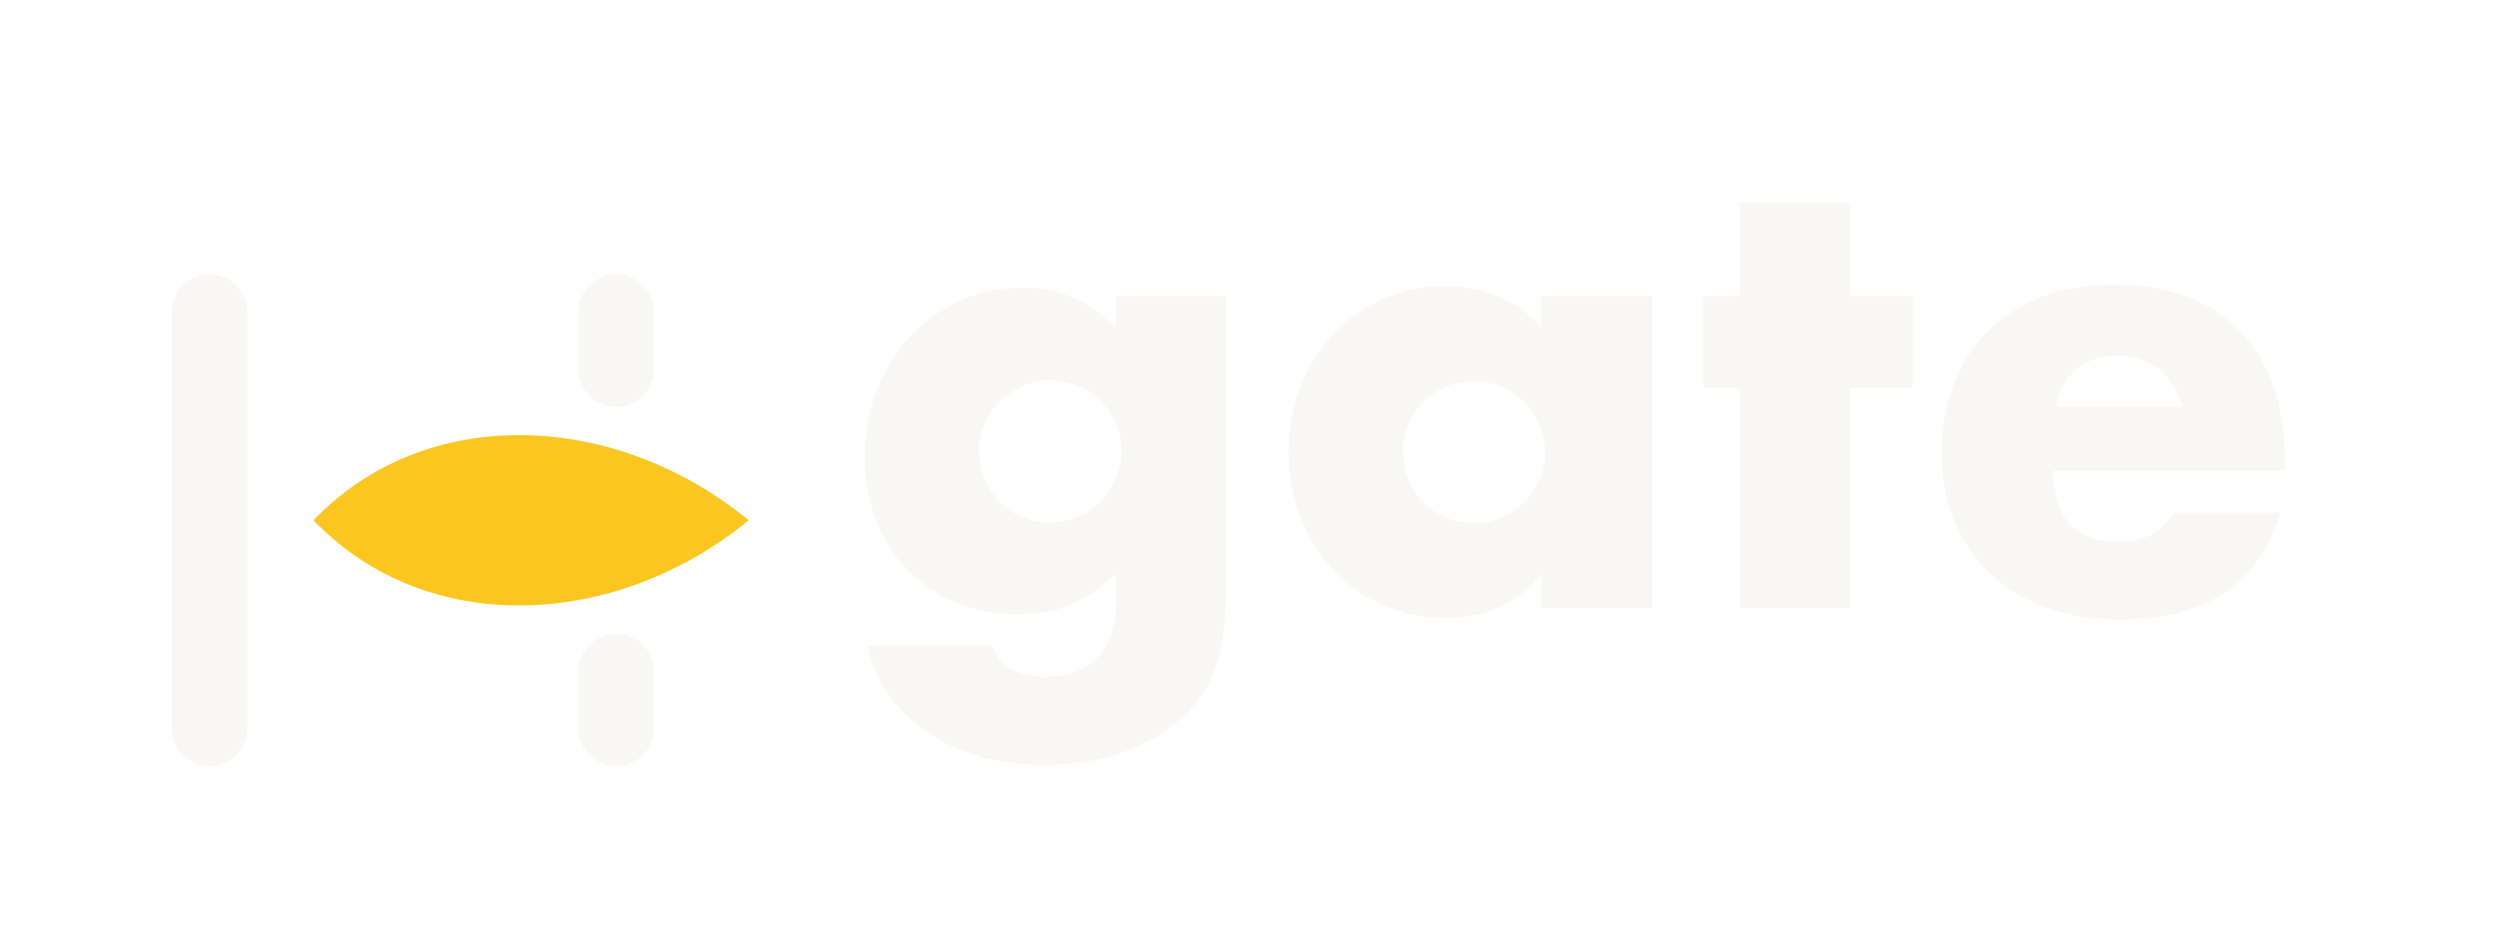
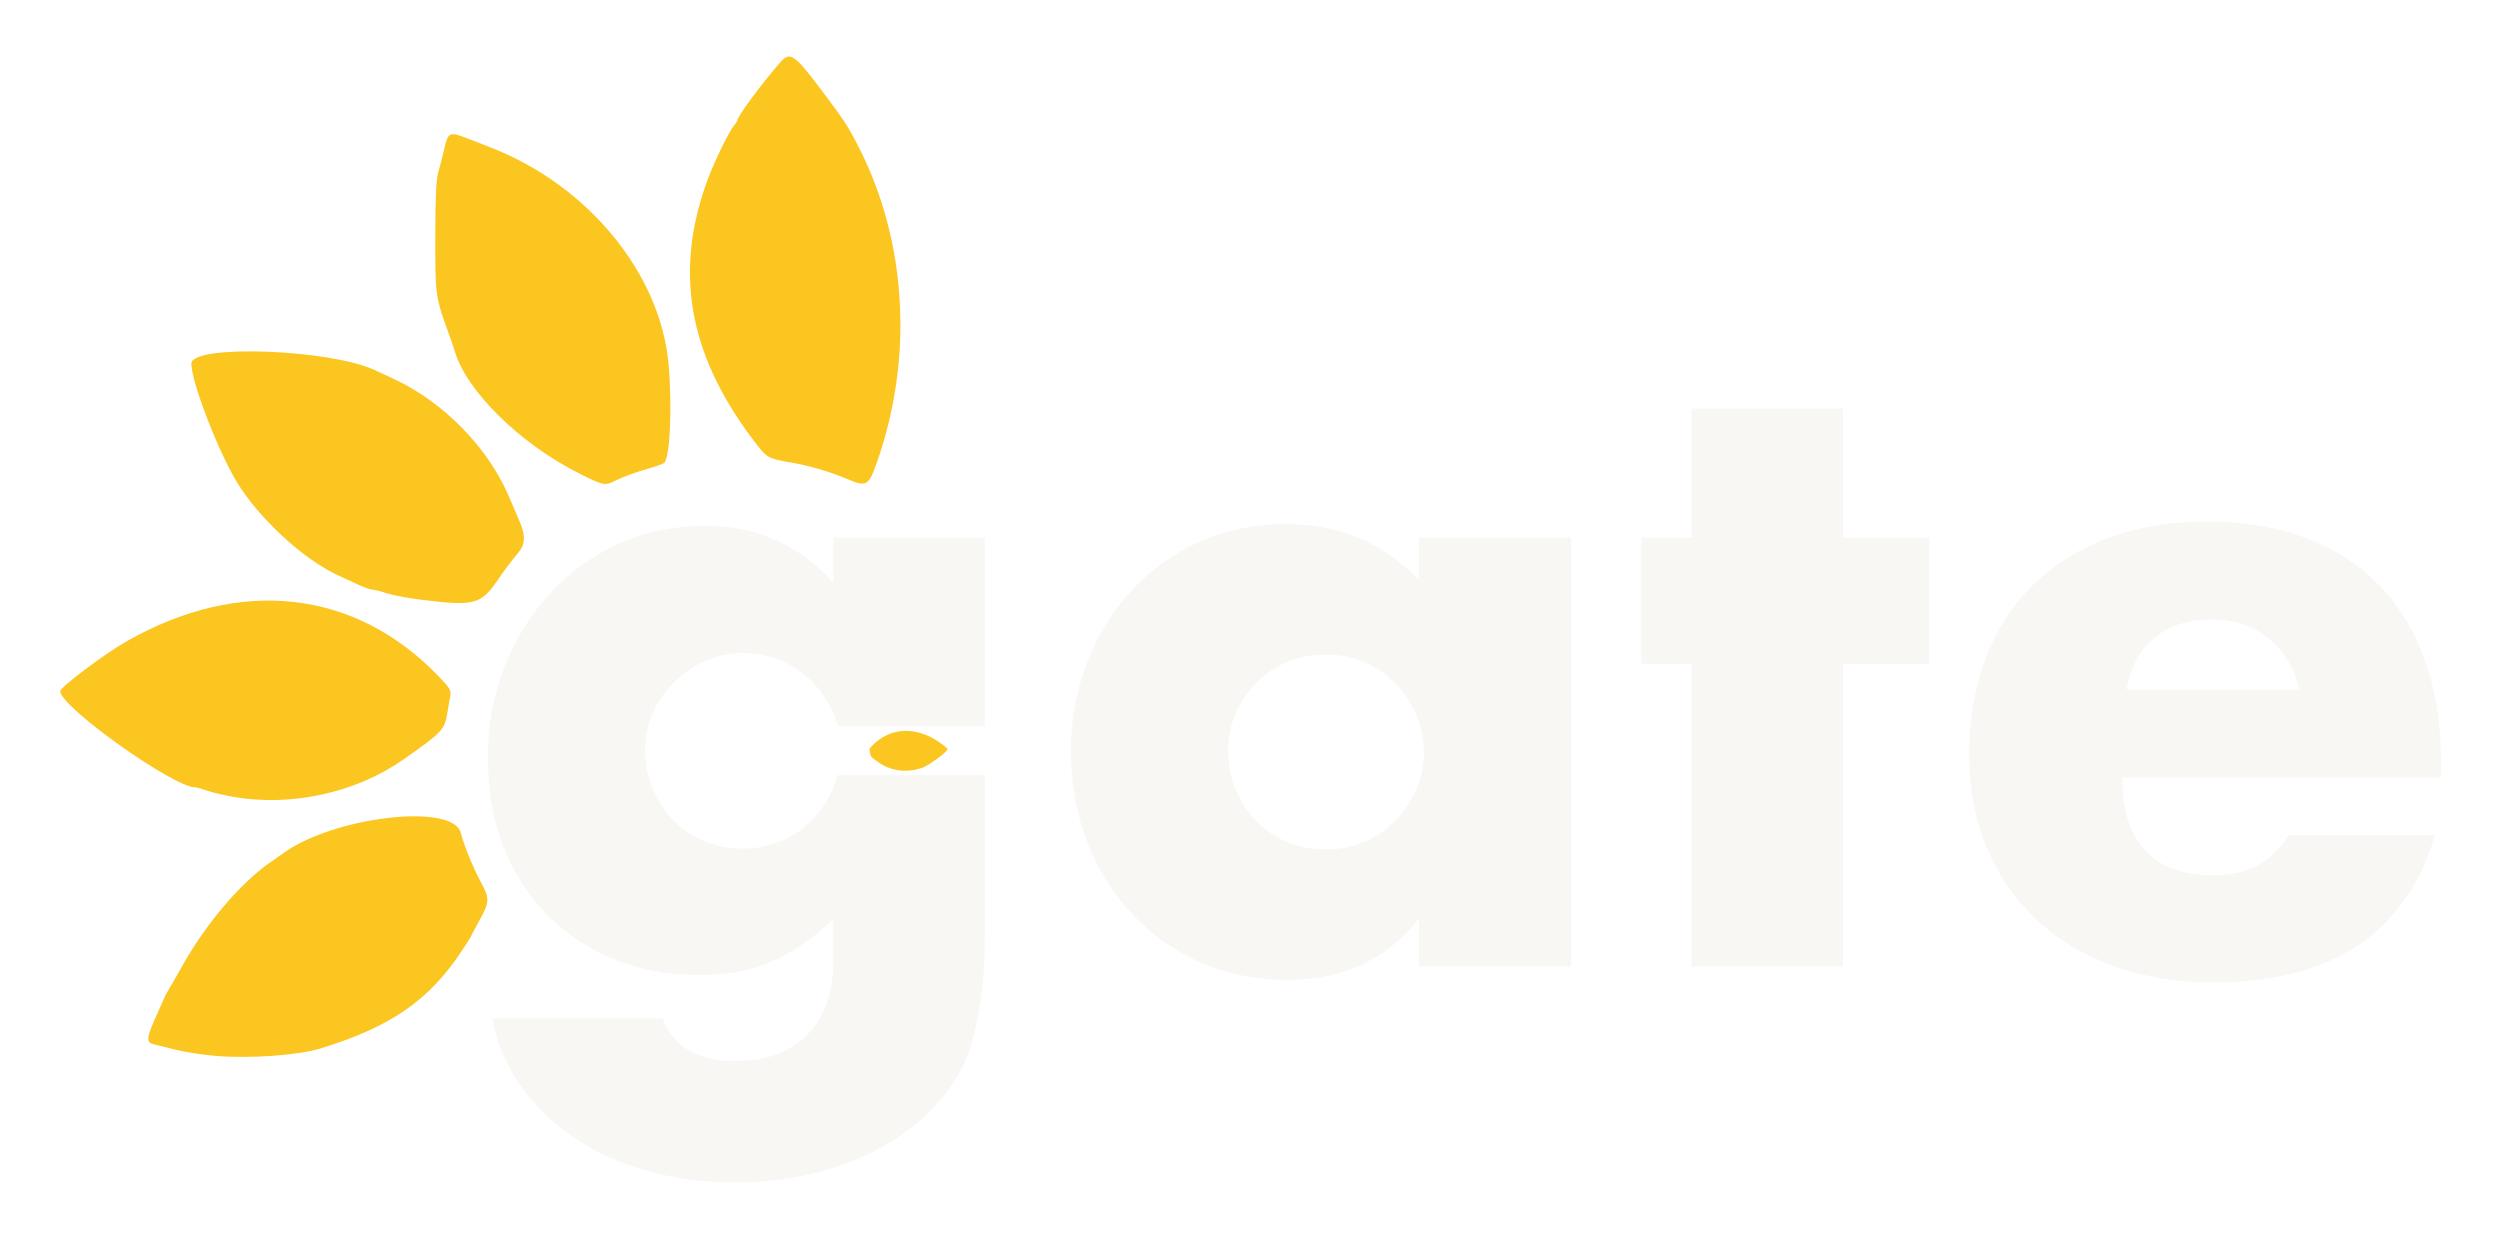
- <svg xmlns="http://www.w3.org/2000/svg" width="740" height="280" viewBox="0 0 740 280" role="img" aria-labelledby="title description">
-   <g id="gate-symbol" transform="translate(20 42) scale(1.4)">
-     <g id="gate-posts" fill="#F9F7F4">
-       <path id="entry-post" d="M30 28 C34.418 28 38 31.582 38 36 V124 C38 128.418 34.418 132 30 132 C25.582 132 22 128.418 22 124 V36 C22 31.582 25.582 28 30 28 Z" />
-       <path id="exit-upper" d="M116 28 C120.418 28 124 31.582 124 36 V48 C124 52.418 120.418 56 116 56 C111.582 56 108 52.418 108 48 V36 C108 31.582 111.582 28 116 28 Z" />
-       <path id="exit-lower" d="M116 104 C120.418 104 124 107.582 124 112 V124 C124 128.418 120.418 132 116 132 C111.582 132 108 128.418 108 124 V112 C108 107.582 111.582 104 116 104 Z" />
-     </g>
-     <path id="message-petal" fill="#FCC620" d="M52 80 C76 55 116 57 144 80 C116 103 76 105 52 80 Z" />
+ <svg xmlns="http://www.w3.org/2000/svg" width="538" height="268" viewBox="110 12 538 268" role="img" aria-labelledby="title description">
+   <g id="queen-sunflower" fill="#FCC620" fill-rule="evenodd" transform="translate(268.46 172.57) scale(1.85 1.85) translate(-105.9 -214.2)">
+     <path d="M45.250,250.226 C43.806,250.102 41.781,249.788 40.750,249.529 C39.719,249.270 38.566,248.986 38.188,248.899 C37.181,248.667 37.236,248.192 38.628,245.125 C38.940,244.438 39.263,243.706 39.346,243.500 C39.429,243.294 39.605,242.956 39.737,242.750 C39.869,242.544 40.675,241.137 41.529,239.625 C44.353,234.621 48.479,229.840 51.995,227.500 C52.304,227.294 52.798,226.947 53.091,226.730 C58.929,222.404 72.923,220.749 73.842,224.275 C74.233,225.777 75.272,228.331 76.148,229.946 C77.228,231.938 77.217,232.286 76.000,234.500 C75.450,235.501 75.000,236.351 75.000,236.390 C75.000,236.429 74.488,237.229 73.861,238.168 C70.094,243.816 65.645,246.869 57.553,249.360 C54.915,250.171 49.253,250.570 45.250,250.226 Z M47.481,220.119 C46.440,219.943 45.058,219.620 44.410,219.400 C43.762,219.180 43.118,219.000 42.979,219.000 C40.419,219.000 27.250,209.625 27.250,207.804 C27.250,207.340 32.434,203.447 34.975,202.002 C48.170,194.500 61.489,195.970 71.192,206.000 C72.583,207.437 72.748,207.712 72.621,208.375 C72.542,208.787 72.387,209.688 72.276,210.375 C71.966,212.300 71.677,212.604 67.151,215.767 C61.648,219.611 54.215,221.256 47.481,220.119 Z M68.846,197.118 C67.455,196.939 65.792,196.614 65.150,196.396 C64.508,196.178 63.802,196.000 63.581,196.000 C63.360,196.000 62.661,195.760 62.027,195.467 C61.394,195.173 60.256,194.648 59.500,194.299 C55.533,192.469 50.328,187.660 47.812,183.500 C45.565,179.786 42.524,171.880 42.504,169.702 C42.483,167.433 58.662,168.015 63.875,170.471 C64.150,170.600 65.162,171.073 66.125,171.521 C71.885,174.200 77.093,179.553 79.484,185.250 C79.917,186.281 80.439,187.502 80.644,187.963 C81.440,189.753 81.375,190.772 80.395,191.875 C79.907,192.425 78.869,193.808 78.090,194.949 C76.162,197.771 75.366,197.958 68.846,197.118 Z M87.625,182.482 C80.694,178.998 74.473,172.871 73.127,168.204 C73.035,167.885 72.755,167.062 72.504,166.375 C70.889,161.946 70.875,161.844 70.881,155.000 C70.885,150.495 70.983,148.295 71.215,147.500 C71.395,146.881 71.689,145.738 71.869,144.959 C72.395,142.667 72.440,142.649 74.980,143.645 C75.885,144.000 76.963,144.421 77.375,144.582 C88.656,148.974 97.071,159.233 98.018,169.750 C98.462,174.681 98.178,180.820 97.485,181.271 C97.287,181.399 96.506,181.679 95.750,181.892 C94.176,182.335 92.691,182.881 91.667,183.395 C90.626,183.918 90.362,183.858 87.625,182.482 Z M118.625,183.056 C116.812,182.287 114.402,181.580 112.375,181.224 C109.426,180.706 109.496,180.749 107.759,178.440 C100.263,168.481 98.621,158.776 102.629,148.125 C103.404,146.065 105.128,142.549 105.641,141.983 C105.838,141.764 106.000,141.519 106.000,141.437 C106.000,140.985 108.850,137.122 110.979,134.690 C112.150,133.352 112.611,133.655 115.766,137.843 C118.527,141.508 118.872,142.037 120.188,144.625 C125.728,155.520 126.514,168.937 122.319,181.000 C121.274,184.005 121.094,184.105 118.625,183.056 Z" />
  </g>
  <g id="gate-wordmark" fill="#F9F7F4" aria-label="gate" data-font-family="Futura" data-font-style="Bold">
-     <path id="gate-wordmark-1" d="M289.84 133.38Q289.84 137.88 291.46 141.75Q293.08 145.62 295.87 148.5Q298.66 151.38 302.53 153Q306.4 154.62 310.9 154.62Q315.22 154.62 319.09 153Q322.96 151.38 325.75 148.5Q328.54 145.62 330.25 141.75Q331.96 137.88 331.96 133.56Q331.96 129.06 330.25 125.28Q328.54 121.5 325.66 118.62Q322.78 115.74 318.91 114.12Q315.04 112.5 310.9 112.5Q306.58 112.5 302.8 114.21Q299.02 115.92 296.14 118.71Q293.26 121.5 291.55 125.28Q289.84 129.06 289.84 133.38ZM362.92 87.66V173.7Q362.92 181.44 362.02 187.56Q361.12 193.68 359.5 198.36Q357.34 204.3 352.75 209.43Q348.16 214.56 341.68 218.34Q335.2 222.12 327.01 224.28Q318.82 226.44 309.28 226.44Q298.48 226.44 289.48 223.74Q280.48 221.04 273.73 216.27Q266.98 211.5 262.66 205.11Q258.34 198.72 256.9 191.16H293.62Q297.04 200.34 309.1 200.34Q319.36 200.34 324.85 194.58Q330.34 188.82 330.34 178.56V169.74Q326.74 173.16 323.41 175.41Q320.08 177.66 316.66 179.1Q313.24 180.54 309.46 181.17Q305.68 181.8 301.18 181.8Q291.28 181.8 283 178.38Q274.72 174.96 268.69 168.84Q262.66 162.72 259.33 154.17Q256 145.62 256 135.18Q256 124.56 259.6 115.47Q263.2 106.38 269.41 99.63Q275.62 92.88 284.17 89.01Q292.72 85.14 302.8 85.14Q319.18 85.14 330.34 97.38V87.66Z" />
-     <path id="gate-wordmark-2" d="M415.3 133.56Q415.3 138.06 416.92 141.93Q418.54 145.8 421.33 148.68Q424.12 151.56 427.99 153.18Q431.86 154.8 436.36 154.8Q440.68 154.8 444.55 153.18Q448.42 151.56 451.21 148.68Q454 145.8 455.71 142.02Q457.42 138.24 457.42 133.92Q457.42 129.6 455.71 125.73Q454 121.86 451.21 118.98Q448.42 116.1 444.55 114.48Q440.68 112.86 436.36 112.86Q431.86 112.86 427.99 114.48Q424.12 116.1 421.33 118.98Q418.54 121.86 416.92 125.55Q415.3 129.24 415.3 133.56ZM456.34 87.66H489.1V180H456.34V169.74Q445.9 182.88 428.08 182.88Q418 182.88 409.54 179.19Q401.08 175.5 394.78 168.84Q388.48 162.18 384.97 153.18Q381.46 144.18 381.46 133.56Q381.46 123.66 384.88 114.75Q388.3 105.84 394.42 99.18Q400.54 92.52 409 88.65Q417.46 84.78 427.72 84.78Q445 84.78 456.34 96.84Z" />
-     <path id="gate-wordmark-3" d="M547.6 114.84V180H515.02V114.84H504.22V87.66H515.02V59.94H547.6V87.66H566.14V114.84Z" />
-     <path id="gate-wordmark-4" d="M645.88 120.42Q644.26 113.58 639.22 109.44Q634.18 105.3 626.98 105.3Q619.42 105.3 614.65 109.26Q609.88 113.22 608.62 120.42ZM607.72 139.32Q607.72 160.38 627.52 160.38Q638.14 160.38 643.54 151.74H675.04Q665.5 183.42 627.34 183.42Q615.64 183.42 605.92 179.91Q596.2 176.4 589.27 169.92Q582.34 163.44 578.56 154.44Q574.78 145.44 574.78 134.28Q574.78 122.76 578.38 113.49Q581.98 104.22 588.64 97.74Q595.3 91.26 604.75 87.75Q614.2 84.24 626.08 84.24Q637.78 84.24 647.14 87.75Q656.5 91.26 662.98 97.92Q669.46 104.58 672.88 114.21Q676.3 123.84 676.3 135.9V139.32Z" />
+     <path id="gate-wordmark-1" d="M248.84 173.38Q248.84 177.88 250.46 181.75Q252.08 185.62 254.87 188.5Q257.66 191.38 261.53 193Q265.4 194.62 269.9 194.62Q274.22 194.62 278.09 193Q281.96 191.38 284.75 188.5Q287.54 185.62 289.25 181.75Q289.888 180.306 290.288 178.8H321.92V213.7Q321.92 221.44 321.02 227.56Q320.12 233.68 318.5 238.36Q316.34 244.3 311.75 249.43Q307.16 254.56 300.68 258.34Q294.2 262.12 286.01 264.28Q277.82 266.44 268.28 266.44Q257.48 266.44 248.48 263.74Q239.48 261.04 232.73 256.27Q225.98 251.5 221.66 245.11Q217.34 238.72 215.9 231.16H252.62Q256.04 240.34 268.1 240.34Q278.36 240.34 283.85 234.58Q289.34 228.82 289.34 218.56V209.74Q285.74 213.16 282.41 215.41Q279.08 217.66 275.66 219.1Q272.24 220.54 268.46 221.17Q264.68 221.8 260.18 221.8Q250.28 221.8 242 218.38Q233.72 214.96 227.69 208.84Q221.66 202.72 218.33 194.17Q215 185.62 215 175.18Q215 164.56 218.6 155.47Q222.2 146.38 228.41 139.63Q234.62 132.88 243.17 129.01Q251.72 125.14 261.8 125.14Q278.18 125.14 289.34 137.38V127.66H321.92V168.3H290.314Q289.909 166.737 289.25 165.28Q287.54 161.5 284.66 158.62Q281.78 155.74 277.91 154.12Q274.04 152.5 269.9 152.5Q265.58 152.5 261.8 154.21Q258.02 155.92 255.14 158.71Q252.26 161.5 250.55 165.28Q248.84 169.06 248.84 173.38Z" />
+     <path id="gate-wordmark-2" d="M374.3 173.56Q374.3 178.06 375.92 181.93Q377.54 185.8 380.33 188.68Q383.12 191.56 386.99 193.18Q390.86 194.8 395.36 194.8Q399.68 194.8 403.55 193.18Q407.42 191.56 410.21 188.68Q413 185.8 414.71 182.02Q416.42 178.24 416.42 173.92Q416.42 169.6 414.71 165.73Q413 161.86 410.21 158.98Q407.42 156.1 403.55 154.48Q399.68 152.86 395.36 152.86Q390.86 152.86 386.99 154.48Q383.12 156.1 380.33 158.98Q377.54 161.86 375.92 165.55Q374.3 169.24 374.3 173.56ZM415.34 127.66H448.1V220H415.34V209.74Q404.9 222.88 387.08 222.88Q377 222.88 368.54 219.19Q360.08 215.5 353.78 208.84Q347.48 202.18 343.97 193.18Q340.46 184.18 340.46 173.56Q340.46 163.66 343.88 154.75Q347.3 145.84 353.42 139.18Q359.54 132.52 368 128.65Q376.46 124.78 386.72 124.78Q404 124.78 415.34 136.84Z" />
+     <path id="gate-wordmark-3" d="M506.6 154.84V220H474.02V154.84H463.22V127.66H474.02V99.94H506.6V127.66H525.14V154.84Z" />
+     <path id="gate-wordmark-4" d="M604.88 160.42Q603.26 153.58 598.22 149.44Q593.18 145.3 585.98 145.3Q578.42 145.3 573.65 149.26Q568.88 153.22 567.62 160.42ZM566.72 179.32Q566.72 200.38 586.52 200.38Q597.14 200.38 602.54 191.74H634.04Q624.5 223.42 586.34 223.42Q574.64 223.42 564.92 219.91Q555.2 216.4 548.27 209.92Q541.34 203.44 537.56 194.44Q533.78 185.44 533.78 174.28Q533.78 162.76 537.38 153.49Q540.98 144.22 547.64 137.74Q554.3 131.26 563.75 127.75Q573.2 124.24 585.08 124.24Q596.78 124.24 606.14 127.75Q615.5 131.26 621.98 137.92Q628.46 144.58 631.88 154.21Q635.3 163.84 635.3 175.9V179.32Z" />
+     <path id="petal-through-g" fill="#FCC620" d="M47.481,220.119 C46.440,219.943 45.058,219.620 44.410,219.400 C43.762,219.180 43.118,219.000 42.979,219.000 C40.419,219.000 27.250,209.625 27.250,207.804 C27.250,207.340 32.434,203.447 34.975,202.002 C48.170,194.500 61.489,195.970 71.192,206.000 C72.583,207.437 72.748,207.712 72.621,208.375 C72.542,208.787 72.387,209.688 72.276,210.375 C71.966,212.300 71.677,212.604 67.151,215.767 C61.648,219.611 54.215,221.256 47.481,220.119 Z" transform="translate(305.5 173.55) scale(-0.37 0.37) translate(-50 -208.8)" />
  </g>
</svg>
